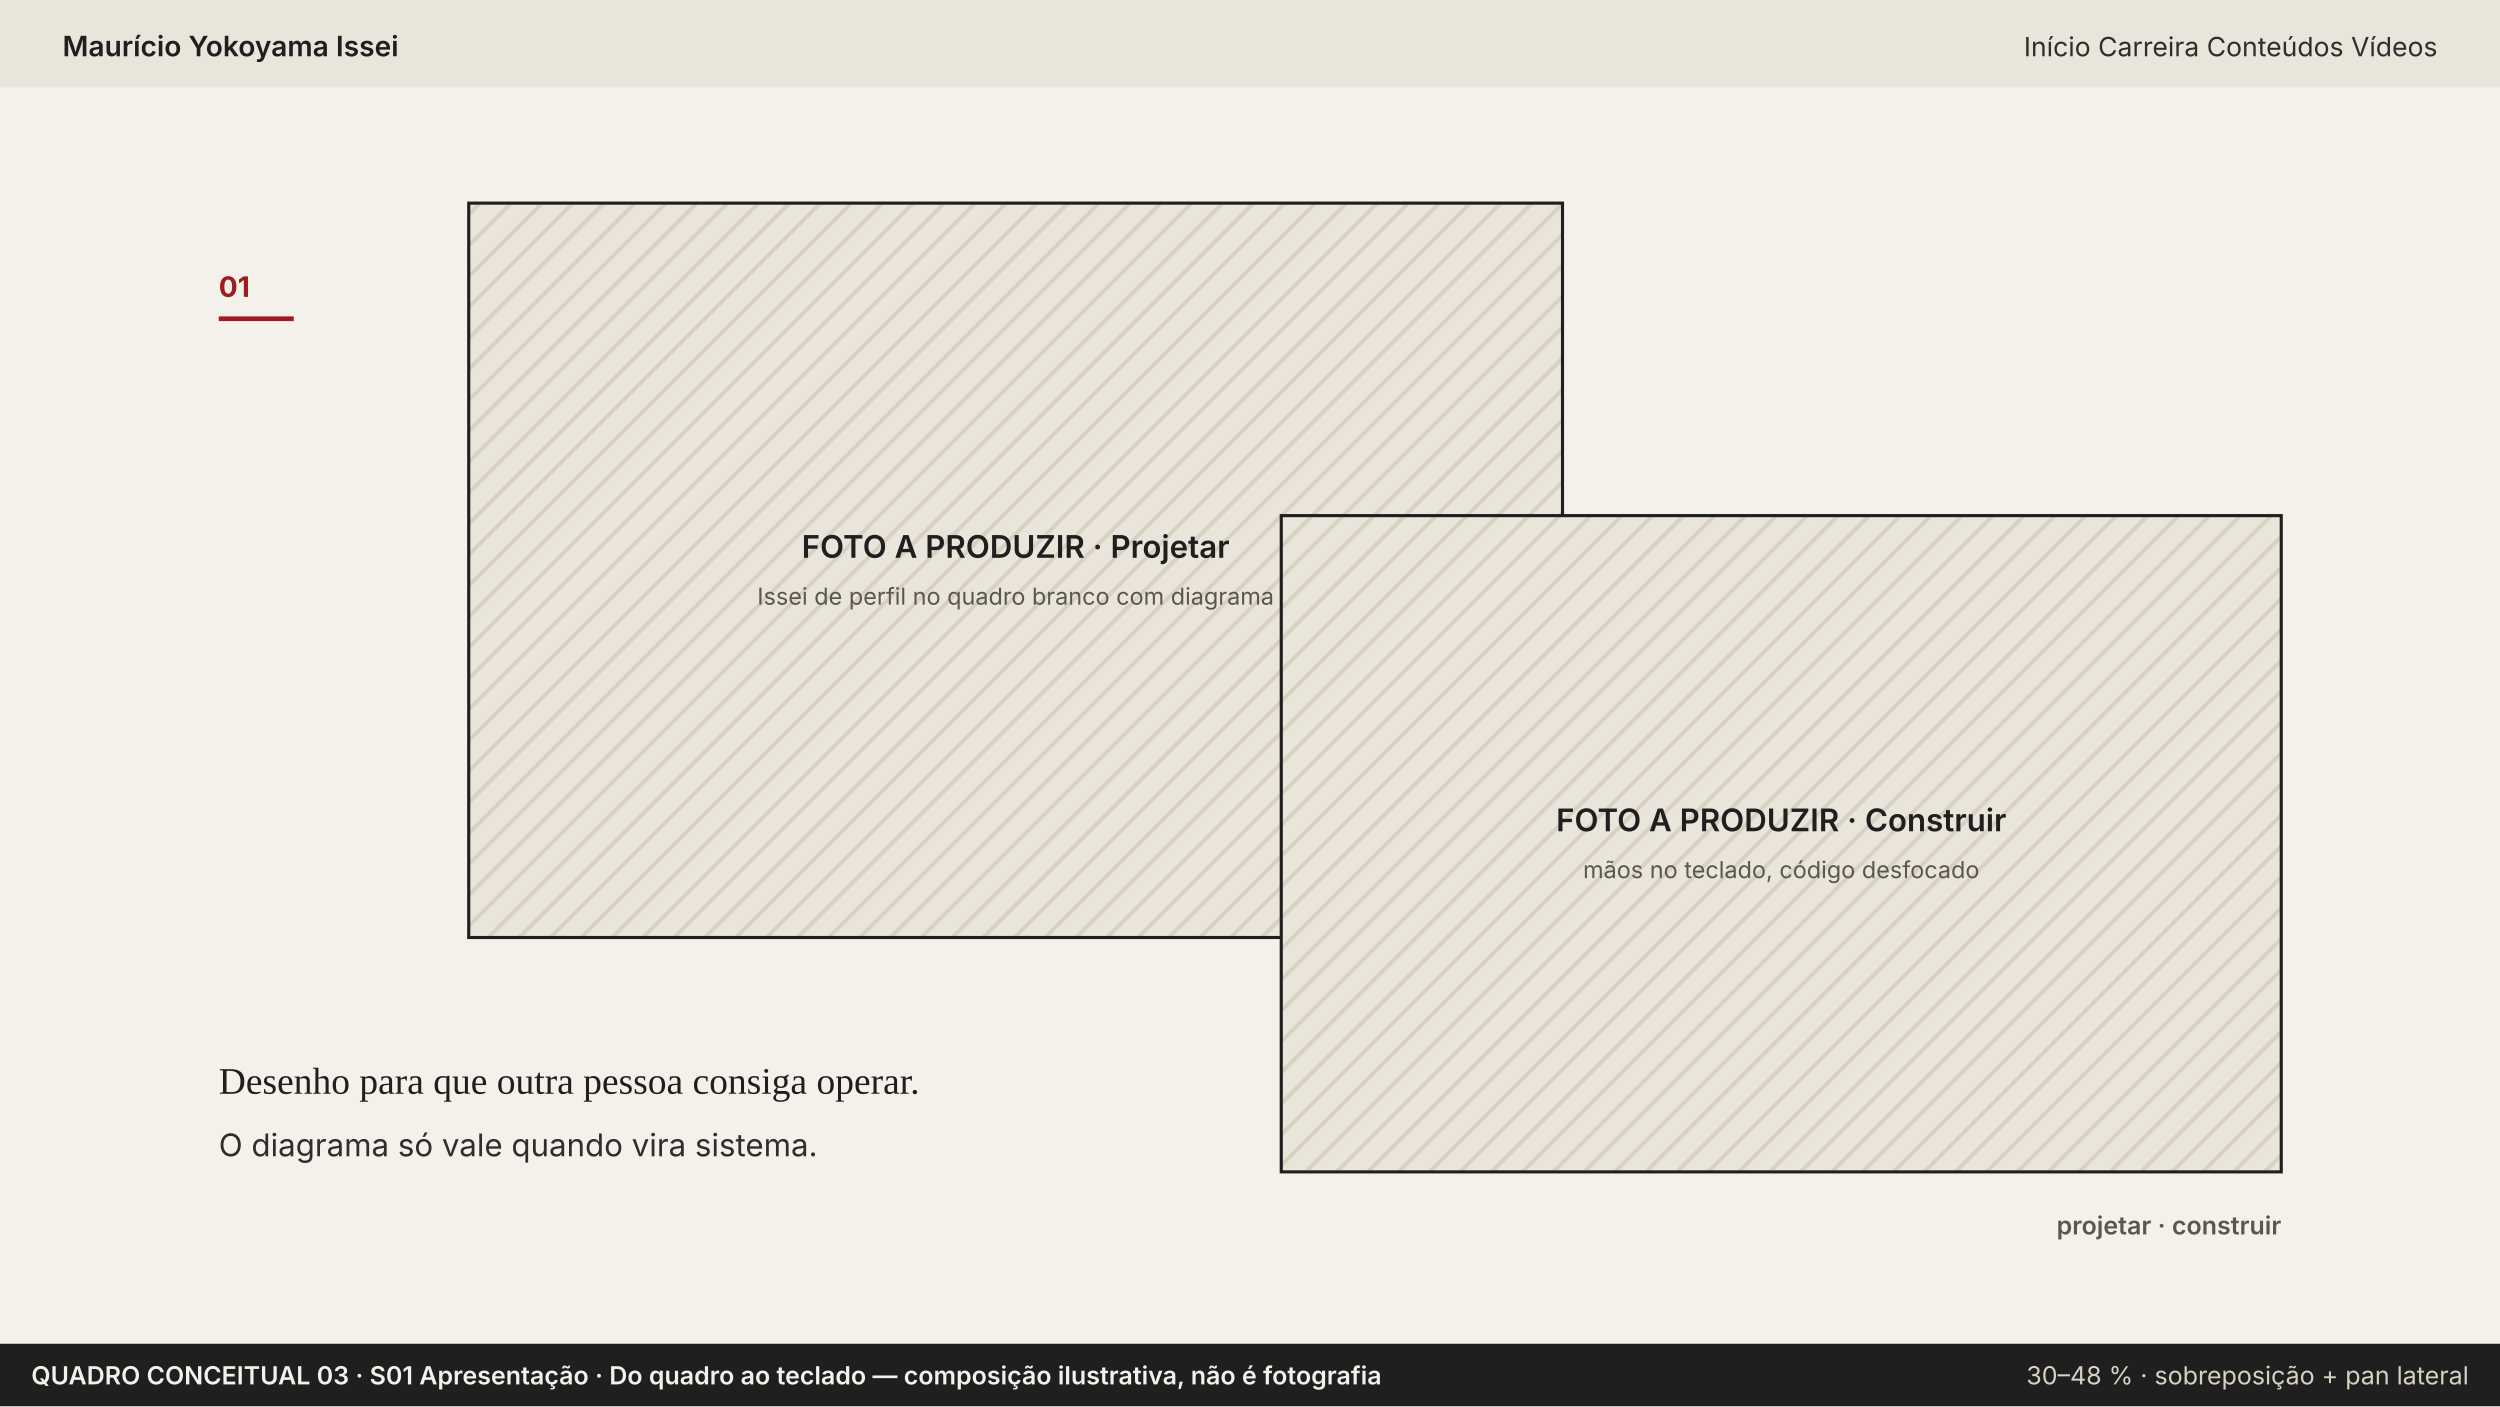
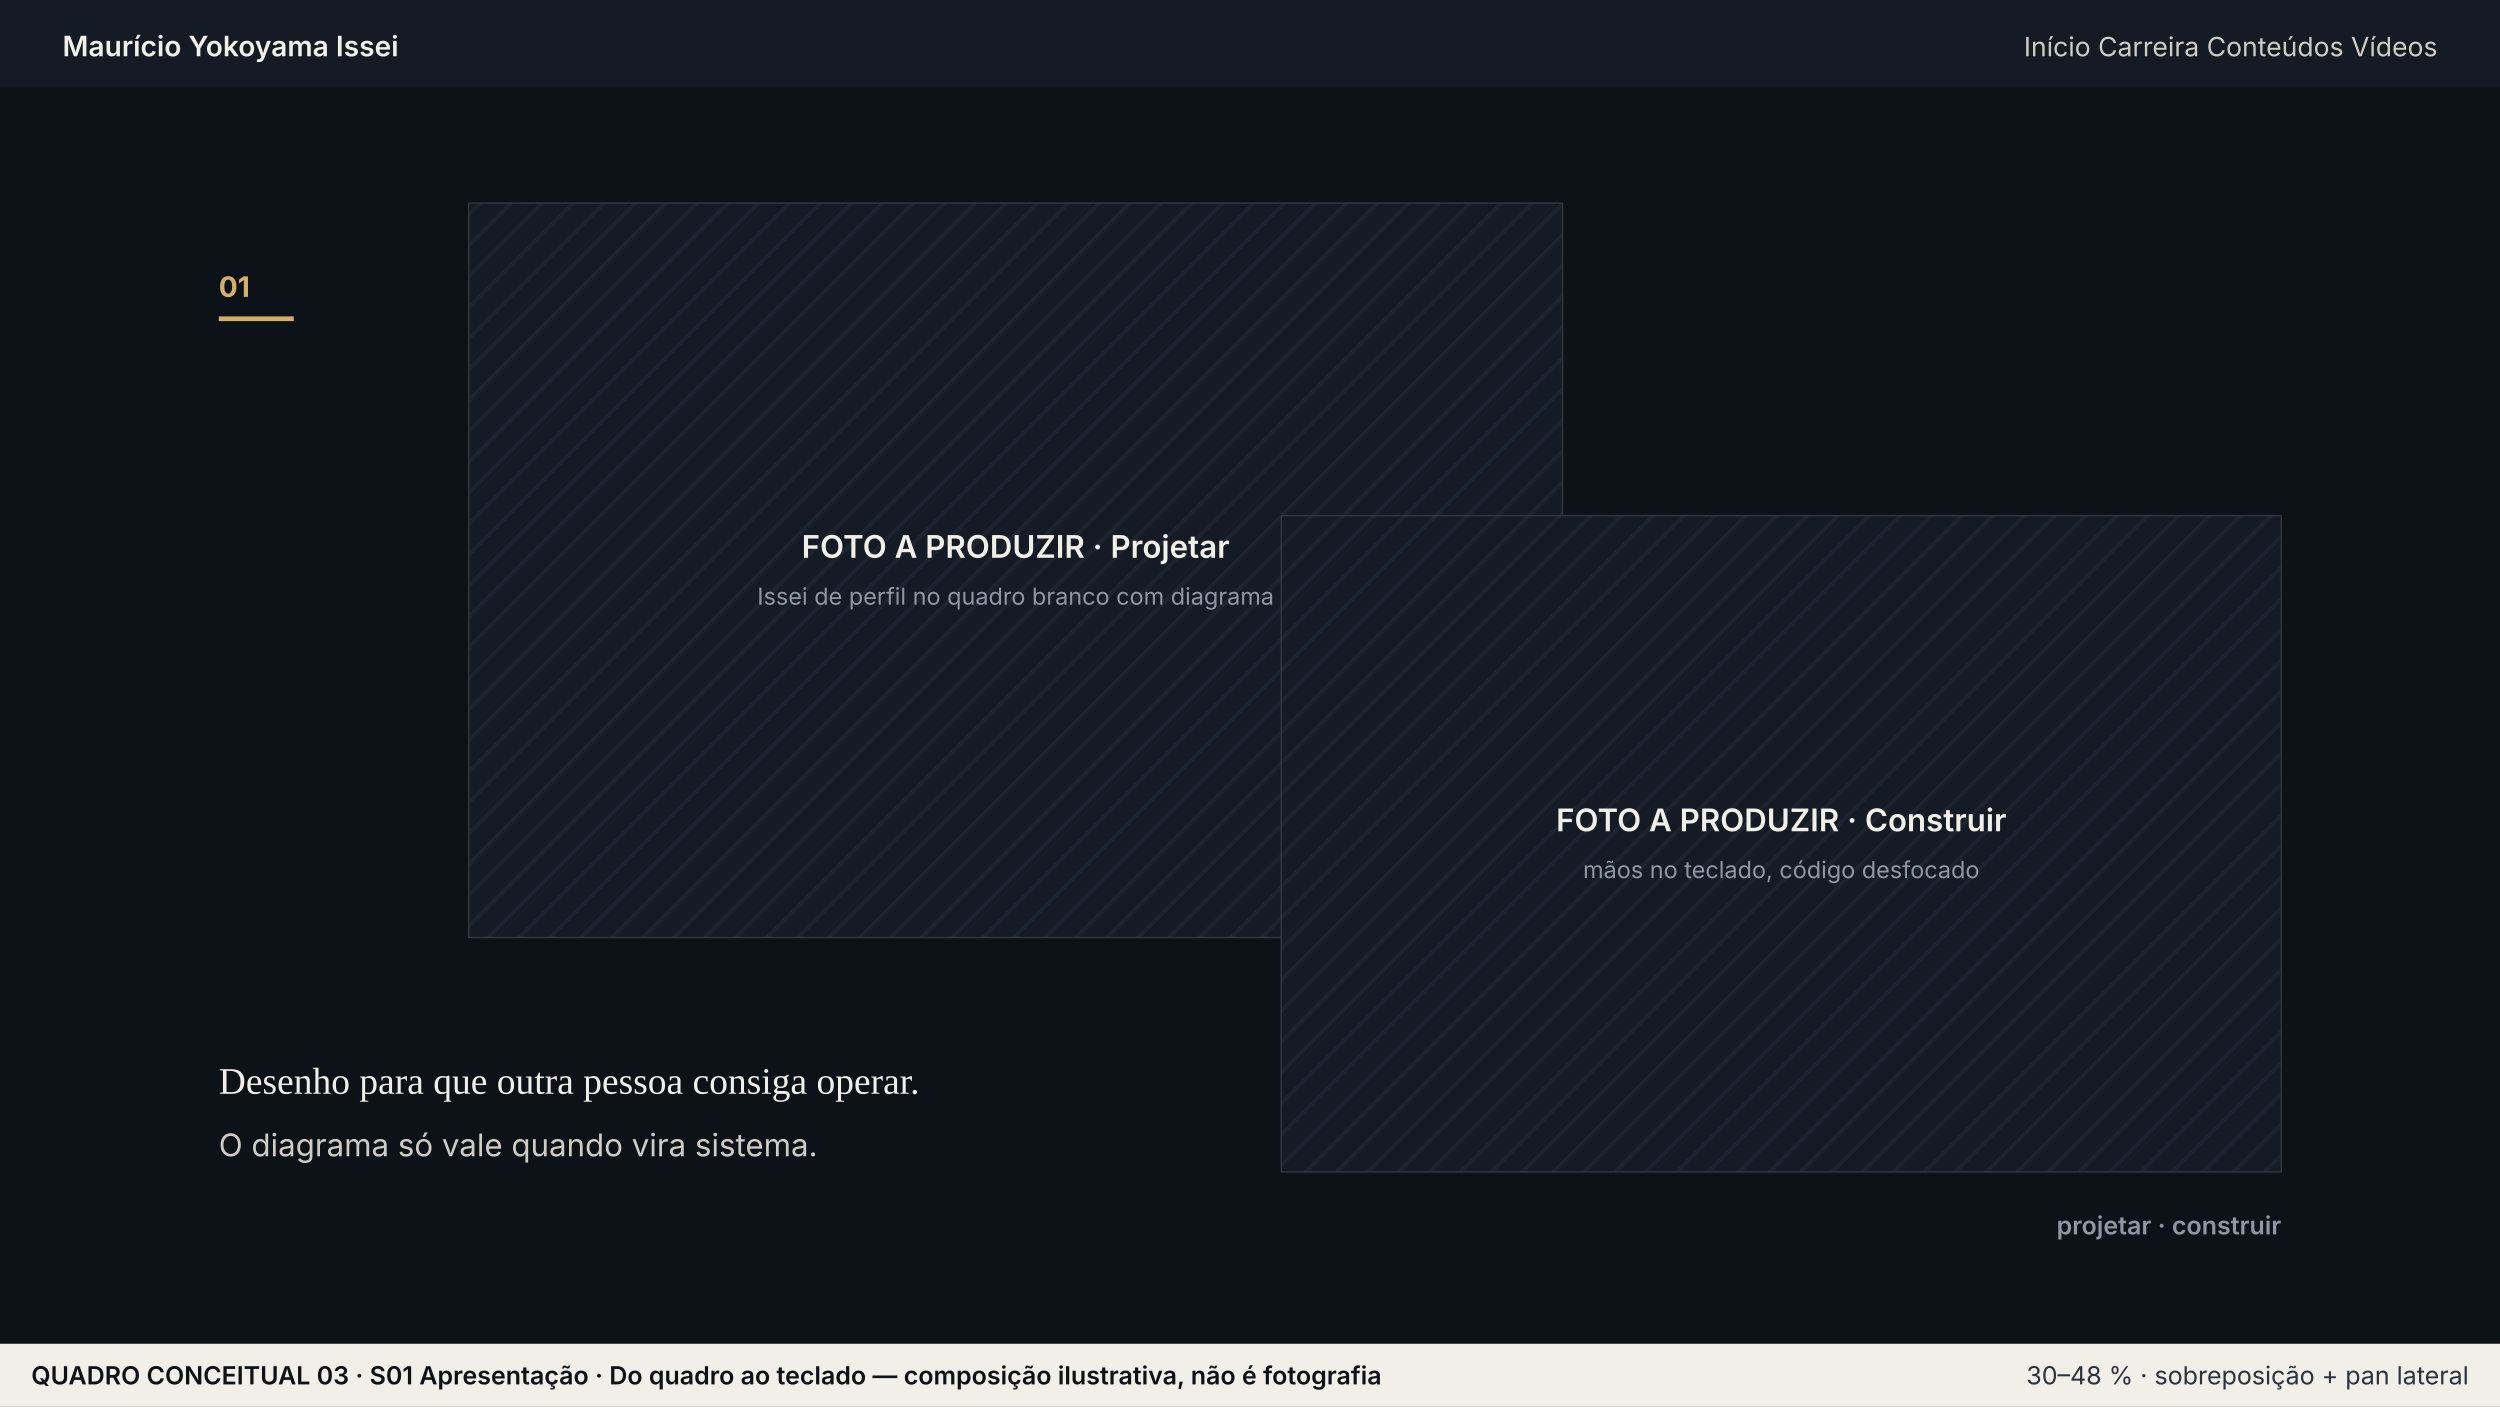
<svg xmlns="http://www.w3.org/2000/svg" width="1600" height="900" viewBox="0 0 1600 900">
  <defs>
    <pattern id="hach" width="14" height="14" patternUnits="userSpaceOnUse" patternTransform="rotate(45)">
-       <rect width="14" height="14" fill="#EAE5DA" />
-       <line x1="0" y1="0" x2="0" y2="14" stroke="#d8d1c2" stroke-width="5" />
+       <rect width="14" height="14" fill="#141B25" />
+       <line x1="0" y1="0" x2="0" y2="14" stroke="#1c2430" stroke-width="5" />
    </pattern>
  </defs>
-   <rect width="1600" height="900" fill="#F4F1EA" />
-   <rect x="0" y="0" width="1600" height="56" fill="#EAE5DA" />
-   <text x="40" y="36" font-family="Inter, Arial, sans-serif" font-size="18" font-weight="600" fill="#1F1F1F" text-anchor="start">Maurício Yokoyama Issei</text>
-   <text x="1560" y="36" font-family="Inter, Arial, sans-serif" font-size="17" font-weight="400" fill="#2E2E2E" text-anchor="end">Início   Carreira   Conteúdos   Vídeos</text>
-   <text x="140" y="190" font-family="Inter, Arial, sans-serif" font-size="18" font-weight="700" fill="#9E1B22" text-anchor="start">01</text>
-   <line x1="140" y1="204" x2="188" y2="204" stroke="#9E1B22" stroke-width="3" />
-   <rect x="300" y="130" width="700" height="470" fill="url(#hach)" stroke="#1F1F1F" stroke-width="2" />
-   <text x="650.0" y="357.0" font-family="Inter, Arial, sans-serif" font-size="20" font-weight="600" fill="#1F1F1F" text-anchor="middle">FOTO A PRODUZIR · Projetar</text>
-   <text x="650.0" y="387.0" font-family="Inter, Arial, sans-serif" font-size="15" font-weight="400" fill="#5A5650" text-anchor="middle">Issei de perfil no quadro branco com diagrama</text>
-   <rect x="820" y="330" width="640" height="420" fill="url(#hach)" stroke="#1F1F1F" stroke-width="2" />
-   <text x="1140.0" y="532.0" font-family="Inter, Arial, sans-serif" font-size="20" font-weight="600" fill="#1F1F1F" text-anchor="middle">FOTO A PRODUZIR · Construir</text>
-   <text x="1140.0" y="562.0" font-family="Inter, Arial, sans-serif" font-size="15" font-weight="400" fill="#5A5650" text-anchor="middle">mãos no teclado, código desfocado</text>
-   <text x="140" y="700" font-family="Georgia, 'Times New Roman', serif" font-size="24" font-weight="500" fill="#1F1F1F" text-anchor="start">Desenho para que outra pessoa consiga operar.</text>
-   <text x="140" y="740" font-family="Inter, Arial, sans-serif" font-size="20" font-weight="400" fill="#2E2E2E" text-anchor="start">O diagrama só vale quando vira sistema.</text>
-   <text x="1460" y="790" font-family="Inter, Arial, sans-serif" font-size="16" font-weight="600" fill="#5A5650" text-anchor="end">projetar · construir</text>
-   <rect x="0" y="860" width="1600" height="40" fill="#1F1F1F" />
-   <text x="20" y="886" font-family="Inter, Arial, sans-serif" font-size="16" font-weight="600" fill="#F4F1EA" text-anchor="start">QUADRO CONCEITUAL 03 · S01 Apresentação · Do quadro ao teclado — composição ilustrativa, não é fotografia</text>
-   <text x="1580" y="886" font-family="Inter, Arial, sans-serif" font-size="16" font-weight="400" fill="#d8d1c2" text-anchor="end">30–48 % · sobreposição + pan lateral</text>
+   <rect width="1600" height="900" fill="#0D1219" />
+   <rect x="0" y="0" width="1600" height="56" fill="#141B25" />
+   <text x="40" y="36" font-family="Inter, Arial, sans-serif" font-size="18" font-weight="600" fill="#F2EFE9" text-anchor="start">Maurício Yokoyama Issei</text>
+   <text x="1560" y="36" font-family="Inter, Arial, sans-serif" font-size="17" font-weight="400" fill="#D0CCC3" text-anchor="end">Início   Carreira   Conteúdos   Vídeos</text>
+   <text x="140" y="190" font-family="Inter, Arial, sans-serif" font-size="18" font-weight="700" fill="#D4AF6A" text-anchor="start">01</text>
+   <line x1="140" y1="204" x2="188" y2="204" stroke="#D4AF6A" stroke-width="3" />
+   <rect x="300" y="130" width="700" height="470" fill="url(#hach)" stroke="#32353a" stroke-width="1" />
+   <text x="650.0" y="357.0" font-family="Inter, Arial, sans-serif" font-size="20" font-weight="600" fill="#F2EFE9" text-anchor="middle">FOTO A PRODUZIR · Projetar</text>
+   <text x="650.0" y="387.0" font-family="Inter, Arial, sans-serif" font-size="15" font-weight="400" fill="#8F97A4" text-anchor="middle">Issei de perfil no quadro branco com diagrama</text>
+   <rect x="820" y="330" width="640" height="420" fill="url(#hach)" stroke="#32353a" stroke-width="1" />
+   <text x="1140.0" y="532.0" font-family="Inter, Arial, sans-serif" font-size="20" font-weight="600" fill="#F2EFE9" text-anchor="middle">FOTO A PRODUZIR · Construir</text>
+   <text x="1140.0" y="562.0" font-family="Inter, Arial, sans-serif" font-size="15" font-weight="400" fill="#8F97A4" text-anchor="middle">mãos no teclado, código desfocado</text>
+   <text x="140" y="700" font-family="Georgia, 'Times New Roman', serif" font-size="24" font-weight="500" fill="#F2EFE9" text-anchor="start">Desenho para que outra pessoa consiga operar.</text>
+   <text x="140" y="740" font-family="Inter, Arial, sans-serif" font-size="20" font-weight="400" fill="#D0CCC3" text-anchor="start">O diagrama só vale quando vira sistema.</text>
+   <text x="1460" y="790" font-family="Inter, Arial, sans-serif" font-size="16" font-weight="600" fill="#8F97A4" text-anchor="end">projetar · construir</text>
+   <rect x="0" y="860" width="1600" height="40" fill="#F2EFE9" />
+   <text x="20" y="886" font-family="Inter, Arial, sans-serif" font-size="16" font-weight="600" fill="#0D1219" text-anchor="start">QUADRO CONCEITUAL 03 · S01 Apresentação · Do quadro ao teclado — composição ilustrativa, não é fotografia</text>
+   <text x="1580" y="886" font-family="Inter, Arial, sans-serif" font-size="16" font-weight="400" fill="#2a3340" text-anchor="end">30–48 % · sobreposição + pan lateral</text>
</svg>
